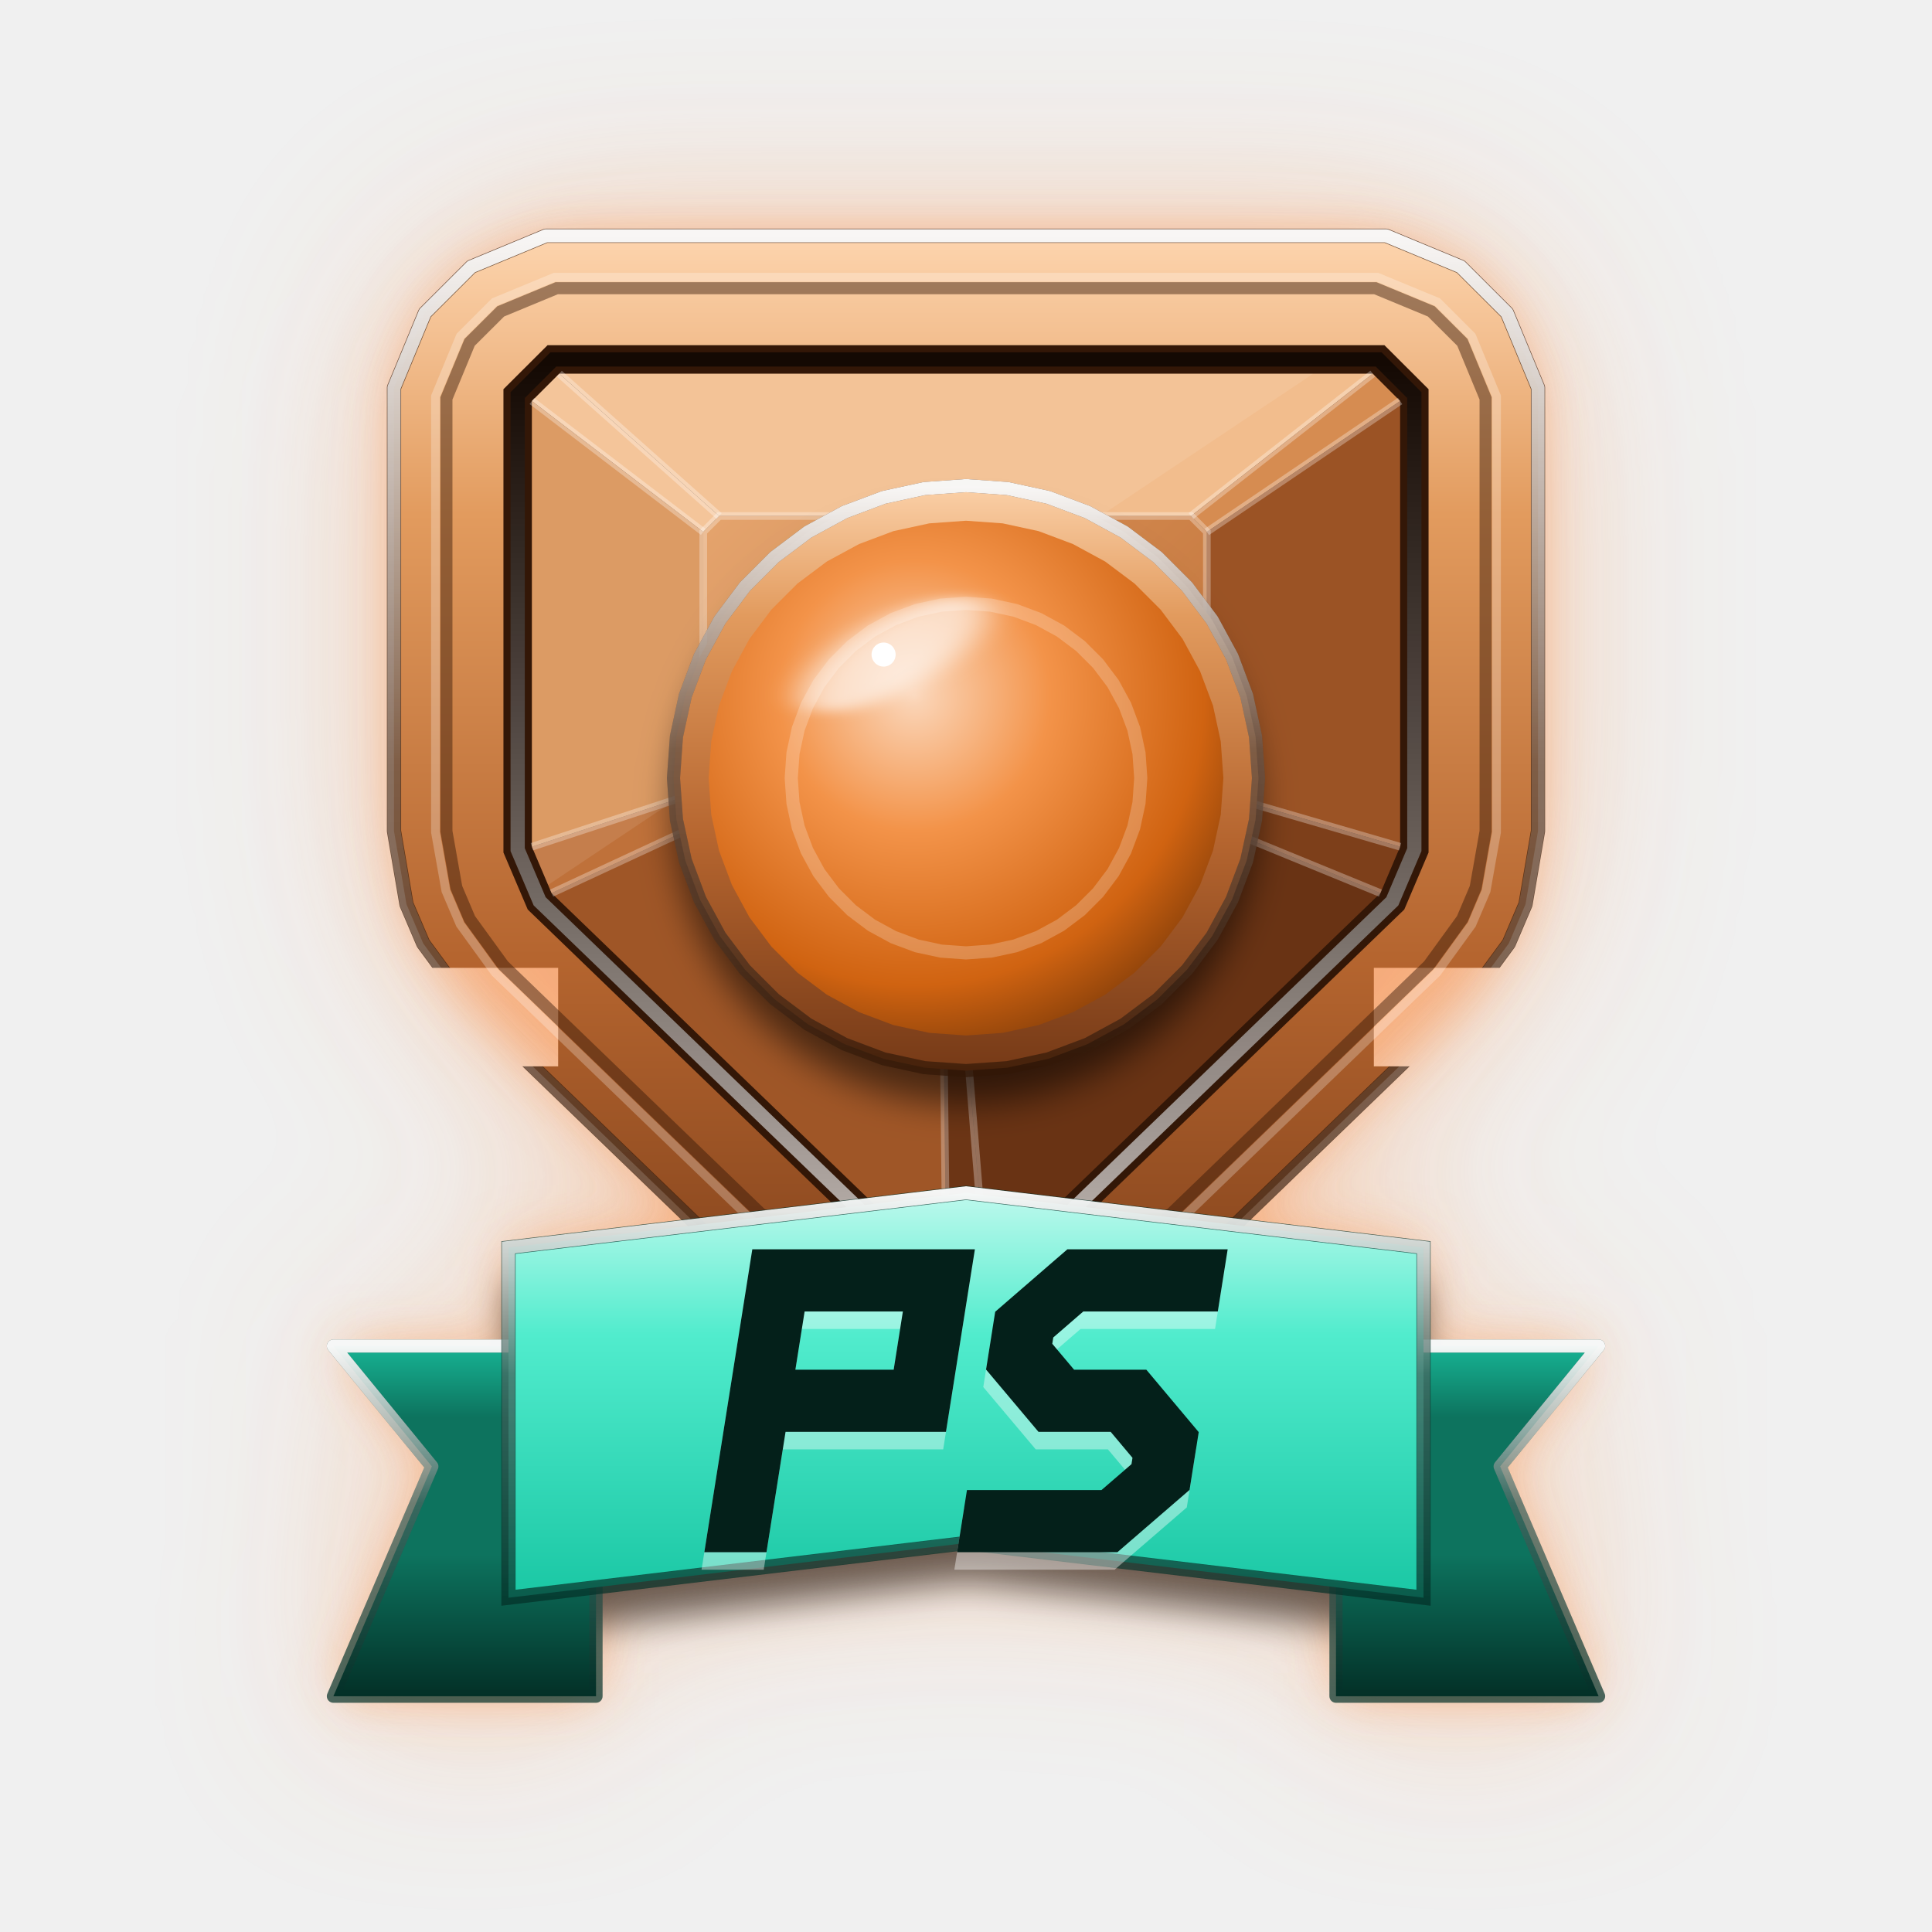
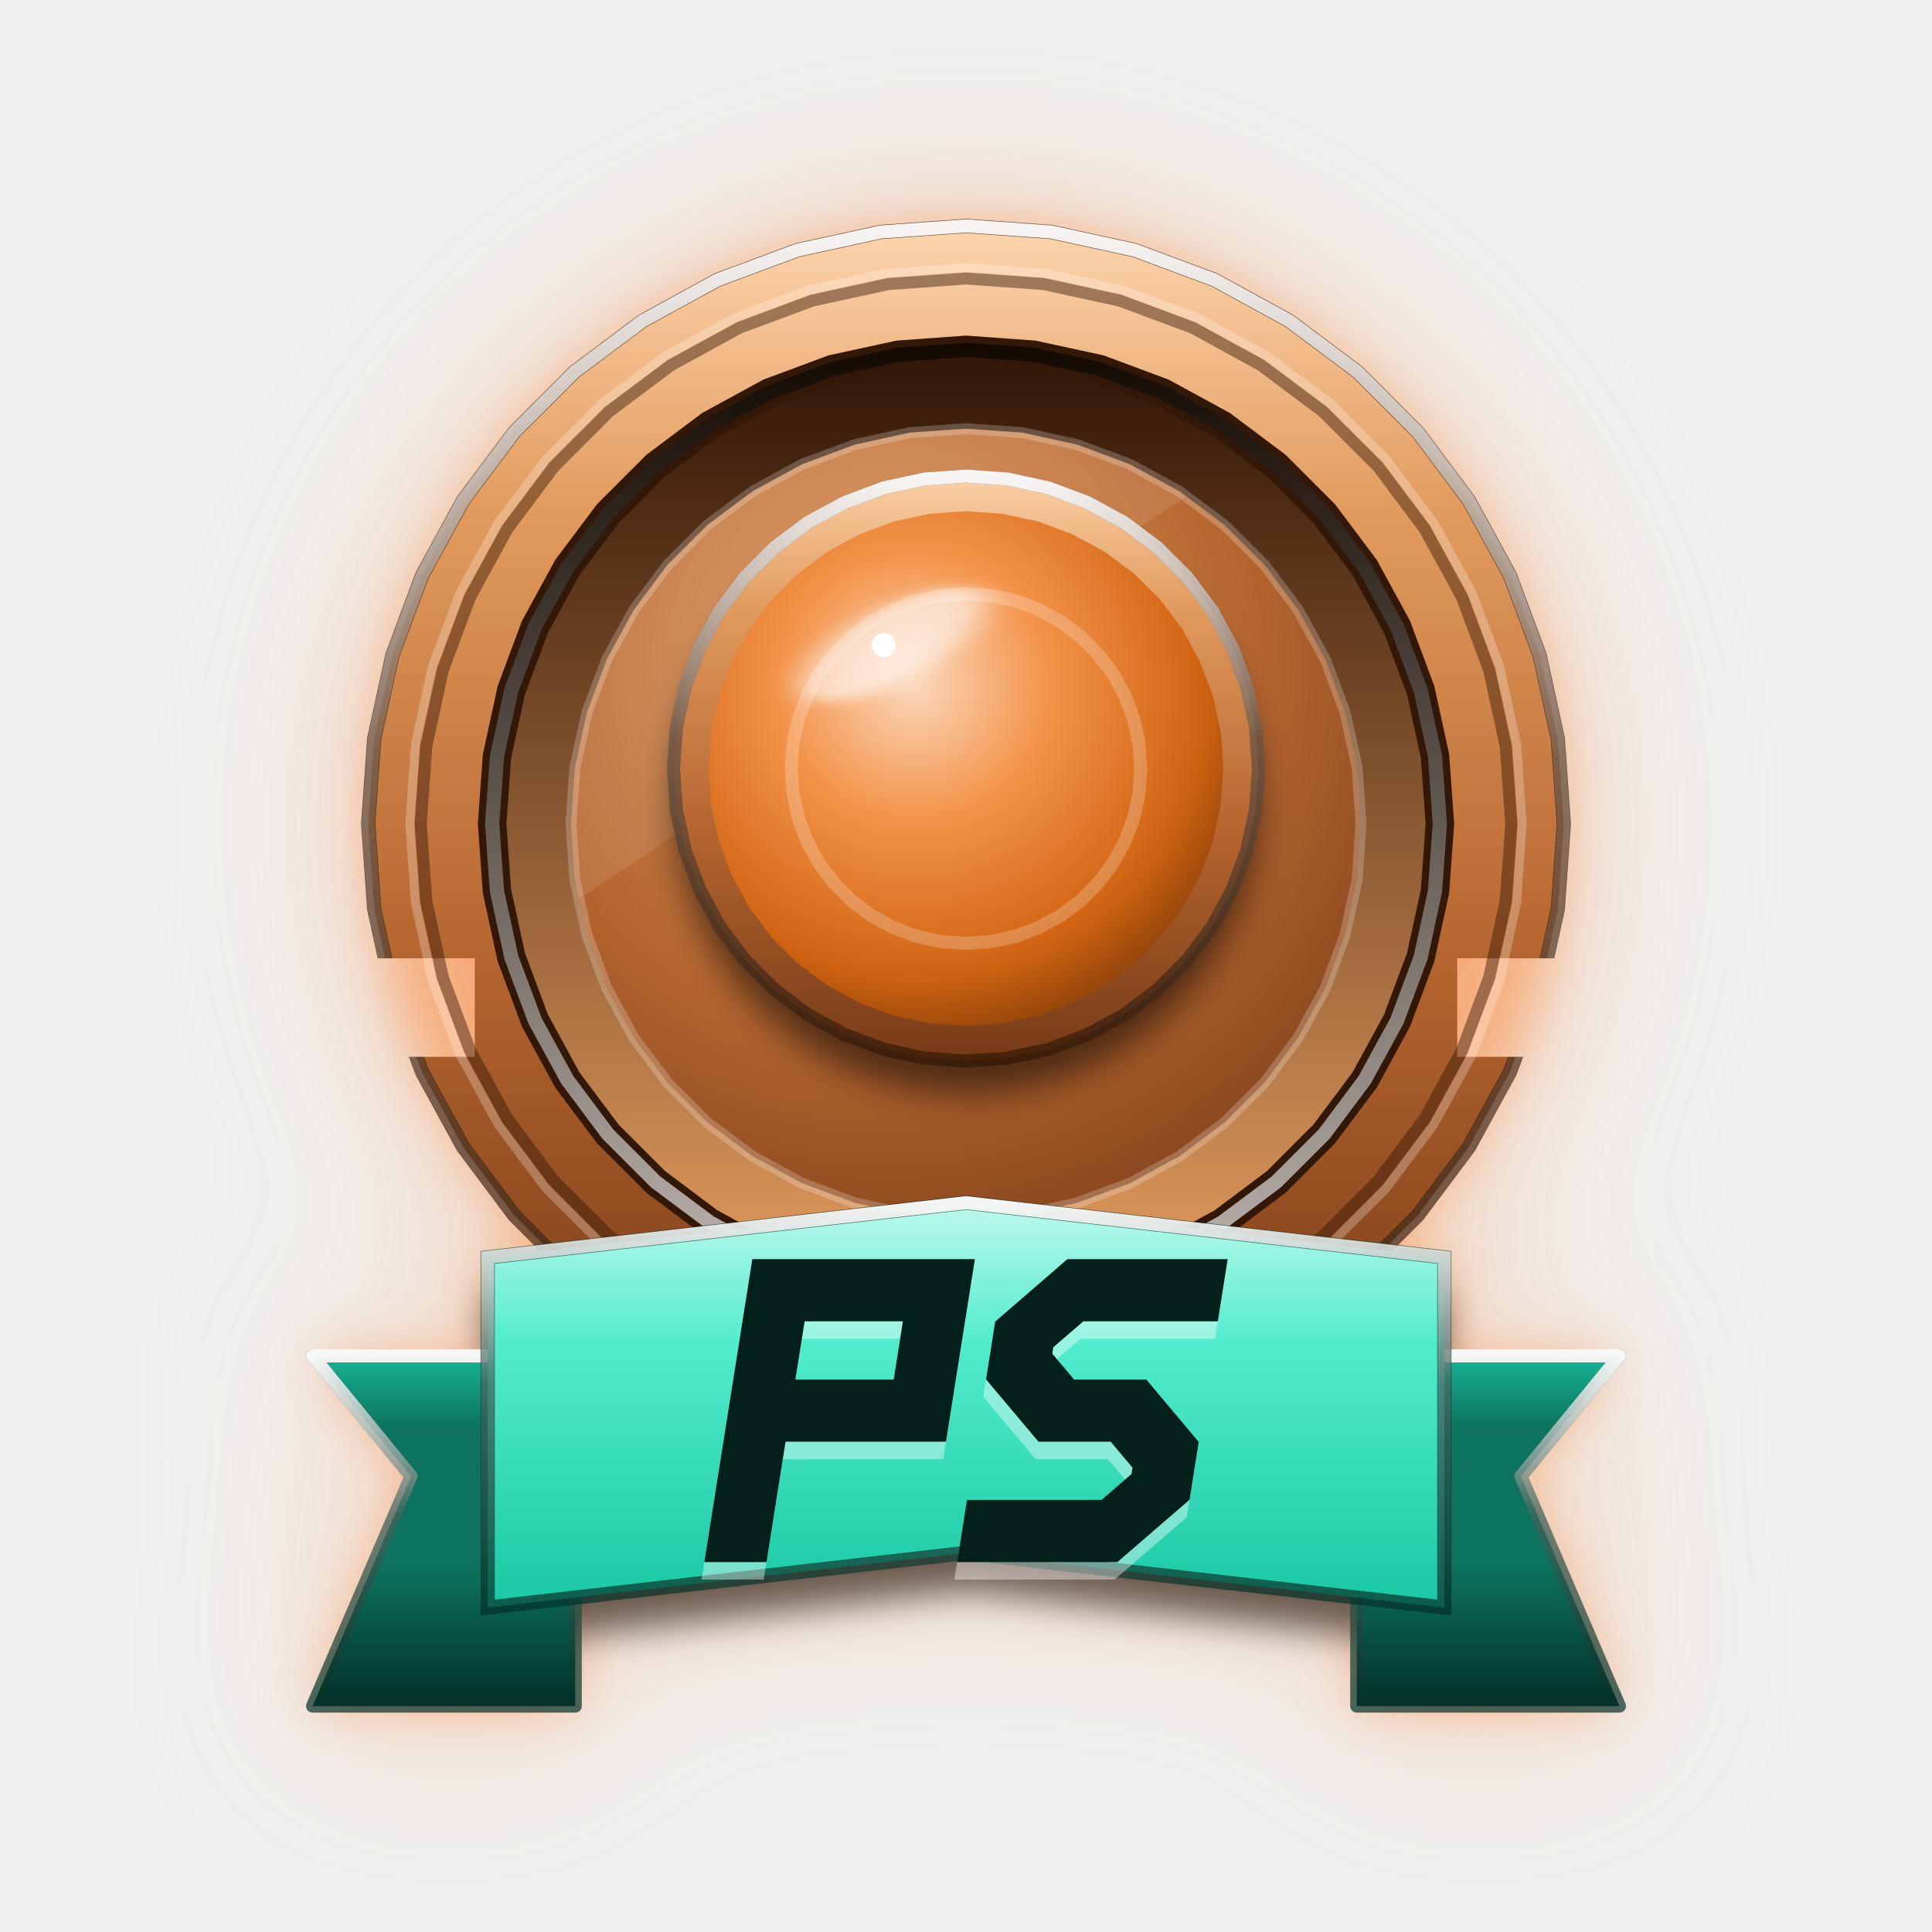
<svg xmlns="http://www.w3.org/2000/svg" viewBox="0 0 256 256" width="256" height="256">
  <defs>
    <linearGradient id="pre-season-bronze-rim" x1="0" y1="0" x2="0" y2="1">
      <stop offset="0" stop-color="#fff" stop-opacity="0.95" />
      <stop offset="0.45" stop-color="#fff" stop-opacity="0.2" />
      <stop offset="1" stop-color="#fff" stop-opacity="0" />
    </linearGradient>
    <linearGradient id="pre-season-bronze-lip" x1="0" y1="0" x2="0" y2="1">
      <stop offset="0" stop-color="#000" stop-opacity="0.6" />
      <stop offset="1" stop-color="#fff" stop-opacity="0.7" />
    </linearGradient>
    <filter id="pre-season-bronze-sh" x="-30%" y="-30%" width="160%" height="160%">
      <feGaussianBlur stdDeviation="1.6" />
    </filter>
    <mask id="pre-season-bronze-notch" maskUnits="userSpaceOnUse" x="-200" y="-200" width="656" height="656">
      <rect x="-200" y="-200" width="656" height="656" fill="#fff" />
-       <rect x="165.27" y="140.3" width="30" height="9" fill="#000" />
-       <rect x="60.73" y="140.3" width="30" height="9" fill="#000" />
+       <rect x="172.89" y="140.3" width="30" height="9" fill="#000" />
+       <rect x="53.11" y="140.3" width="30" height="9" fill="#000" />
    </mask>
-     <linearGradient id="pre-season-bronze-pl" gradientUnits="userSpaceOnUse" x1="103.99" y1="99.01" x2="150.01" y2="146.72">
+     <linearGradient id="pre-season-bronze-disha" gradientUnits="userSpaceOnUse" x1="0" y1="86" x2="0" y2="170">
+       <stop offset="0" stop-color="#331707" />
+       <stop offset="1" stop-color="#e29b5e" />
+     </linearGradient>
+     <radialGradient id="pre-season-bronze-dishb" gradientUnits="userSpaceOnUse" cx="120.78" cy="113.56" r="61.38">
      <stop offset="0" stop-color="#e29b5e" />
-       <stop offset="1" stop-color="#b5652f" />
-     </linearGradient>
-     <clipPath id="pre-season-bronze-gl">
-       <path d="M88.33 88.5L90.83 86L165.17 86L167.67 88.5L167.67 129.23L165.87 133.47L129.8 168.26L126.2 168.26L90.13 133.47L88.33 129.23Z" />
+       <stop offset="0.55" stop-color="#b5652f" />
+       <stop offset="1" stop-color="#763a17" />
+     </radialGradient>
+     <clipPath id="pre-season-bronze-dishc">
+       <path d="M128 91.9L133.14 92.26L138.17 93.36L143 95.16L147.52 97.63L151.64 100.71L155.29 104.36L158.37 108.48L160.84 113L162.64 117.83L163.74 122.86L164.1 128L163.74 133.14L162.64 138.17L160.84 143L158.37 147.52L155.29 151.64L151.64 155.29L147.52 158.37L143 160.84L138.17 162.64L133.14 163.74L128 164.1L122.86 163.74L117.83 162.64L113 160.84L108.48 158.37L104.36 155.29L100.71 151.64L97.63 147.52L95.16 143L93.36 138.17L92.26 133.14L91.9 128L92.26 122.86L93.36 117.83L95.16 113L97.63 108.48L100.71 104.36L104.36 100.71L108.48 97.63L113 95.16L117.83 93.36L122.86 92.26Z" />
    </clipPath>
    <radialGradient id="pre-season-bronze-cab" gradientUnits="userSpaceOnUse" cx="123.3" cy="115.43" r="35.28">
      <stop offset="0" stop-color="#fbd7bb" />
      <stop offset="0.35" stop-color="#f39349" />
      <stop offset="0.75" stop-color="#d06311" />
      <stop offset="1" stop-color="#783808" />
    </radialGradient>
    <linearGradient id="pre-season-bronze-g0" gradientUnits="userSpaceOnUse" x1="0" y1="94.23" x2="0" y2="149.69">
      <stop offset="0" stop-color="#ffd9b4" />
      <stop offset="0.25" stop-color="#e29b5e" />
      <stop offset="0.62" stop-color="#b5652f" />
      <stop offset="1" stop-color="#763a17" />
    </linearGradient>
    <filter id="pre-season-bronze-gsp" x="-100%" y="-100%" width="300%" height="300%">
      <feGaussianBlur stdDeviation="1.18" />
    </filter>
-     <linearGradient id="pre-season-bronze-sea" gradientUnits="userSpaceOnUse" x1="0" y1="160.86" x2="0" y2="197.86">
+     <linearGradient id="pre-season-bronze-sea" gradientUnits="userSpaceOnUse" x1="0" y1="162.63" x2="0" y2="199.63">
      <stop offset="0" stop-color="#bef9ed" />
      <stop offset="0.35" stop-color="#51eccd" />
      <stop offset="1" stop-color="#1ac7a4" />
    </linearGradient>
-     <linearGradient id="pre-season-bronze-g1" gradientUnits="userSpaceOnUse" x1="0" y1="172.86" x2="0" y2="206.86">
+     <linearGradient id="pre-season-bronze-g1" gradientUnits="userSpaceOnUse" x1="0" y1="174.63" x2="0" y2="208.63">
      <stop offset="0" stop-color="#1ac7a4" />
      <stop offset="0.25" stop-color="#0d735e" />
      <stop offset="0.62" stop-color="#0d735e" />
      <stop offset="1" stop-color="#033027" />
    </linearGradient>
    <filter id="pre-season-bronze-aw" x="-60%" y="-60%" width="220%" height="220%">
      <feGaussianBlur stdDeviation="9" />
    </filter>
    <filter id="pre-season-bronze-at" x="-60%" y="-60%" width="220%" height="220%">
      <feGaussianBlur stdDeviation="2.4" />
    </filter>
-     <linearGradient id="pre-season-bronze-g2" gradientUnits="userSpaceOnUse" x1="0" y1="71.4" x2="0" y2="180.86">
+     <linearGradient id="pre-season-bronze-g2" gradientUnits="userSpaceOnUse" x1="0" y1="71.37" x2="0" y2="182.63">
      <stop offset="0" stop-color="#ffd9b4" />
      <stop offset="0.25" stop-color="#e29b5e" />
      <stop offset="0.62" stop-color="#b5652f" />
      <stop offset="1" stop-color="#763a17" />
    </linearGradient>
    <clipPath id="pre-season-bronze-clip">
-       <path d="M88.33 88.5L90.83 86L165.17 86L167.67 88.5L167.67 129.23L165.87 133.47L129.8 168.26L126.2 168.26L90.13 133.47L88.33 129.23Z" />
+       <path d="M128 86L133.98 86.43L139.83 87.7L145.45 89.8L150.71 92.67L155.5 96.26L159.74 100.5L163.33 105.29L166.2 110.55L168.3 116.17L169.57 122.02L170 128L169.57 133.98L168.3 139.83L166.2 145.45L163.33 150.71L159.74 155.5L155.5 159.74L150.71 163.33L145.45 166.2L139.83 168.3L133.98 169.57L128 170L122.02 169.57L116.17 168.3L110.55 166.2L105.29 163.33L100.5 159.74L96.26 155.5L92.67 150.71L89.8 145.45L87.7 139.83L86.43 133.98L86 128L86.43 122.02L87.7 116.17L89.8 110.55L92.67 105.29L96.26 100.5L100.5 96.26L105.29 92.67L110.55 89.8L116.17 87.7L122.02 86.43Z" />
    </clipPath>
  </defs>
-   <g transform="translate(128 128) scale(1.45) translate(-128 -140.13)">
+   <g transform="translate(128 128) scale(1.45) translate(-128 -141)">
    <g data-camada="aura" opacity="0.85" fill="#fa8638">
-       <path d="M75.73 87.28L78.56 80.45L82.79 76.23L89.61 73.4L166.39 73.4L173.21 76.23L177.44 80.45L180.27 87.28L180.27 127.8L179.13 134.49L177.6 138.07L173.58 143.53L137.77 178.09L130.89 180.86L125.11 180.86L118.23 178.09L82.42 143.53L78.4 138.07L76.87 134.49L75.73 127.8ZM86.19 165.86L128 160.86L169.81 165.86L169.81 197.86L128 192.86L86.19 197.86ZM94.19 174.86L70.19 174.86L79.19 185.86L70.19 206.86L94.19 206.86ZM161.81 206.86L185.81 206.86L176.81 185.86L185.81 174.86L161.81 174.86Z" filter="url(#pre-season-bronze-aw)" opacity="0.45" />
-       <path d="M75.73 87.28L78.56 80.45L82.79 76.23L89.61 73.4L166.39 73.4L173.21 76.23L177.44 80.45L180.27 87.28L180.27 127.8L179.13 134.49L177.6 138.07L173.58 143.53L137.77 178.09L130.89 180.86L125.11 180.86L118.23 178.09L82.42 143.53L78.4 138.07L76.87 134.49L75.73 127.8ZM86.19 165.86L128 160.86L169.81 165.86L169.81 197.86L128 192.86L86.19 197.86ZM94.19 174.86L70.19 174.86L79.19 185.86L70.19 206.86L94.19 206.86ZM161.81 206.86L185.81 206.86L176.81 185.86L185.81 174.86L161.81 174.86Z" filter="url(#pre-season-bronze-at)" opacity="0.6" />
+       <path d="M128 73.37L135.77 73.92L143.39 75.58L150.7 78.3L157.54 82.04L163.78 86.71L169.29 92.22L173.96 98.46L177.7 105.3L180.42 112.61L182.08 120.23L182.63 128L182.08 135.77L180.42 143.39L177.7 150.7L173.96 157.54L169.29 163.78L163.78 169.29L157.54 173.96L150.7 177.7L143.39 180.42L135.77 182.08L128 182.63L120.23 182.08L112.61 180.42L105.3 177.7L98.46 173.96L92.22 169.29L86.71 163.78L82.04 157.54L78.3 150.7L75.58 143.39L73.92 135.77L73.37 128L73.92 120.23L75.58 112.61L78.3 105.3L82.04 98.46L86.71 92.22L92.22 86.71L98.46 82.04L105.3 78.3L112.61 75.58L120.23 73.92ZM84.29 167.63L128 162.63L171.71 167.63L171.71 199.63L128 194.63L84.29 199.63ZM92.29 176.63L68.29 176.63L77.29 187.63L68.29 208.63L92.29 208.63ZM163.71 208.63L187.71 208.63L178.71 187.63L187.71 176.63L163.71 176.63Z" filter="url(#pre-season-bronze-aw)" opacity="0.45" />
+       <path d="M128 73.37L135.77 73.92L143.39 75.58L150.7 78.3L157.54 82.04L163.78 86.71L169.29 92.22L173.96 98.46L177.7 105.3L180.42 112.61L182.08 120.23L182.63 128L182.08 135.77L180.42 143.39L177.7 150.7L173.96 157.54L169.29 163.78L163.78 169.29L157.54 173.96L150.7 177.7L143.39 180.42L135.77 182.08L128 182.63L120.23 182.08L112.61 180.42L105.3 177.7L98.46 173.96L92.22 169.29L86.71 163.78L82.04 157.54L78.3 150.7L75.58 143.39L73.92 135.77L73.37 128L73.92 120.23L75.58 112.61L78.3 105.3L82.04 98.46L86.71 92.22L92.22 86.71L98.46 82.04L105.3 78.3L112.61 75.58L120.23 73.92ZM84.29 167.63L128 162.63L171.71 167.63L171.71 199.63L128 194.63L84.29 199.63ZM92.29 176.63L68.29 176.63L77.29 187.63L68.29 208.63L92.29 208.63ZM163.71 208.63L187.71 208.63L178.71 187.63L187.71 176.63L163.71 176.63Z" filter="url(#pre-season-bronze-at)" opacity="0.6" />
    </g>
    <g data-camada="raios" />
    <g data-camada="ornamentos" />
    <g data-camada="moldura" mask="url(#pre-season-bronze-notch)">
-       <path d="M75.73 87.28L78.56 80.45L82.79 76.23L89.61 73.4L166.39 73.4L173.21 76.23L177.44 80.45L180.27 87.28L180.27 127.8L179.13 134.49L177.6 138.07L173.58 143.53L137.77 178.09L130.89 180.86L125.11 180.86L118.23 178.09L82.42 143.53L78.4 138.07L76.87 134.49L75.73 127.8Z" fill="url(#pre-season-bronze-g2)" stroke="#331707" stroke-opacity="0.7" stroke-width="1.3" stroke-linejoin="round" />
-       <path d="M75.73 87.28L78.56 80.45L82.79 76.23L89.61 73.4L166.39 73.4L173.21 76.23L177.44 80.45L180.27 87.28L180.27 127.8L179.13 134.49L177.6 138.07L173.58 143.53L137.77 178.09L130.89 180.86L125.11 180.86L118.23 178.09L82.42 143.53L78.4 138.07L76.87 134.49L75.73 127.8Z" fill="none" stroke="url(#pre-season-bronze-rim)" stroke-width="1.2" stroke-linejoin="round" />
+       <path d="M128 73.37L135.77 73.92L143.39 75.58L150.7 78.3L157.54 82.04L163.78 86.71L169.29 92.22L173.96 98.46L177.7 105.3L180.42 112.61L182.08 120.23L182.63 128L182.08 135.77L180.42 143.39L177.7 150.7L173.96 157.54L169.29 163.78L163.78 169.29L157.54 173.96L150.7 177.7L143.39 180.42L135.77 182.08L128 182.63L120.23 182.08L112.61 180.42L105.3 177.7L98.46 173.96L92.22 169.29L86.71 163.78L82.04 157.54L78.3 150.7L75.58 143.39L73.92 135.77L73.37 128L73.92 120.23L75.58 112.61L78.3 105.3L82.04 98.46L86.71 92.22L92.22 86.71L98.46 82.04L105.3 78.3L112.61 75.58L120.23 73.92Z" fill="url(#pre-season-bronze-g2)" stroke="#331707" stroke-opacity="0.7" stroke-width="1.3" stroke-linejoin="round" />
+       <path d="M128 73.37L135.77 73.92L143.39 75.58L150.7 78.3L157.54 82.04L163.78 86.71L169.29 92.22L173.96 98.46L177.7 105.3L180.42 112.61L182.08 120.23L182.63 128L182.08 135.77L180.42 143.39L177.7 150.7L173.96 157.54L169.29 163.78L163.78 169.29L157.54 173.96L150.7 177.7L143.39 180.42L135.77 182.08L128 182.63L120.23 182.08L112.61 180.42L105.3 177.7L98.46 173.96L92.22 169.29L86.71 163.78L82.04 157.54L78.3 150.7L75.58 143.39L73.92 135.77L73.37 128L73.92 120.23L75.58 112.61L78.3 105.3L82.04 98.46L86.71 92.22L92.22 86.71L98.46 82.04L105.3 78.3L112.61 75.58L120.23 73.92Z" fill="none" stroke="url(#pre-season-bronze-rim)" stroke-width="1.2" stroke-linejoin="round" />
    </g>
    <g data-camada="anel" />
    <g data-camada="detalhes">
-       <path d="M80.52 88.26L82.64 83.14L85.48 80.31L90.6 78.19L165.4 78.19L170.52 80.31L173.36 83.14L175.48 88.26L175.48 127.82L174.57 132.97L173.35 135.84L170.28 140.07L135.11 173.99L129.98 176.08L126.02 176.08L120.89 173.99L85.72 140.07L82.65 135.84L81.43 132.97L80.52 127.82Z" fill="none" stroke="#331707" stroke-opacity="0.45" stroke-width="1.1" />
-       <path d="M79.52 88.07L81.79 82.58L84.91 79.46L90.4 77.19L165.6 77.19L171.09 79.46L174.21 82.58L176.48 88.07L176.48 127.91L175.53 133.26L174.22 136.33L171.03 140.73L135.67 174.85L130.18 177.08L125.82 177.08L120.33 174.85L84.97 140.73L81.78 136.33L80.47 133.26L79.52 127.91Z" fill="none" stroke="#fff" stroke-opacity="0.25" stroke-width="0.8" />
+       <path d="M128 78.17L135.09 78.68L142.04 80.19L148.7 82.67L154.94 86.08L160.63 90.34L165.66 95.37L169.92 101.06L173.33 107.3L175.81 113.96L177.32 120.91L177.83 128L177.32 135.09L175.81 142.04L173.33 148.7L169.92 154.94L165.66 160.63L160.63 165.66L154.94 169.92L148.7 173.33L142.04 175.81L135.09 177.32L128 177.83L120.91 177.32L113.96 175.81L107.3 173.33L101.06 169.92L95.37 165.66L90.34 160.63L86.08 154.94L82.67 148.7L80.19 142.04L78.68 135.09L78.17 128L78.68 120.91L80.19 113.96L82.67 107.3L86.08 101.06L90.34 95.37L95.37 90.34L101.06 86.08L107.3 82.67L113.96 80.19L120.91 78.68Z" fill="none" stroke="#331707" stroke-opacity="0.45" stroke-width="1.1" />
+       <path d="M128 77.17L135.23 77.68L142.32 79.22L149.12 81.76L155.48 85.24L161.29 89.58L166.42 94.71L170.76 100.52L174.24 106.88L176.78 113.68L178.32 120.77L178.83 128L178.32 135.23L176.78 142.32L174.24 149.12L170.76 155.48L166.42 161.29L161.29 166.42L155.48 170.76L149.12 174.24L142.32 176.78L135.23 178.32L128 178.83L120.77 178.32L113.68 176.78L106.88 174.24L100.52 170.76L94.71 166.42L89.58 161.29L85.24 155.48L81.76 149.12L79.22 142.32L77.68 135.23L77.17 128L77.68 120.77L79.22 113.68L81.76 106.88L85.24 100.52L89.58 94.71L94.71 89.58L100.52 85.24L106.88 81.76L113.68 79.22L120.77 77.68Z" fill="none" stroke="#fff" stroke-opacity="0.25" stroke-width="0.8" />
    </g>
    <g data-camada="sulco">
-       <path d="M85.73 87.42L89.76 83.4L166.24 83.4L170.27 87.42L170.27 129.76L168.05 134.97L130.85 170.86L125.15 170.86L87.95 134.97L85.73 129.76Z" fill="#331707" />
-       <path d="M87.03 87.96L90.29 84.7L165.71 84.7L168.97 87.96L168.97 129.5L166.96 134.22L130.32 169.56L125.68 169.56L89.04 134.22L87.03 129.5Z" fill="none" stroke="url(#pre-season-bronze-lip)" stroke-width="1.3" />
+       <path d="M128 83.39L134.35 83.85L140.57 85.2L146.53 87.42L152.12 90.47L157.21 94.29L161.71 98.79L165.53 103.88L168.58 109.47L170.8 115.43L172.15 121.65L172.61 128L172.15 134.35L170.8 140.57L168.58 146.53L165.53 152.12L161.71 157.21L157.21 161.71L152.12 165.53L146.53 168.58L140.57 170.8L134.35 172.15L128 172.61L121.65 172.15L115.43 170.8L109.47 168.58L103.88 165.53L98.79 161.71L94.29 157.21L90.47 152.12L87.42 146.53L85.2 140.57L83.85 134.35L83.39 128L83.85 121.65L85.2 115.43L87.42 109.47L90.47 103.88L94.29 98.79L98.79 94.29L103.88 90.47L109.47 87.42L115.43 85.2L121.65 83.85Z" fill="#331707" />
+       <path d="M128 84.7L134.16 85.14L140.2 86.45L145.99 88.61L151.41 91.57L156.36 95.27L160.73 99.64L164.43 104.59L167.39 110.01L169.55 115.8L170.86 121.84L171.3 128L170.86 134.16L169.55 140.2L167.39 145.99L164.43 151.41L160.73 156.36L156.36 160.73L151.41 164.43L145.99 167.39L140.2 169.55L134.16 170.86L128 171.3L121.84 170.86L115.8 169.55L110.01 167.39L104.59 164.43L99.64 160.73L95.27 156.36L91.57 151.41L88.61 145.99L86.45 140.2L85.14 134.16L84.7 128L85.14 121.84L86.45 115.8L88.61 110.01L91.57 104.59L95.27 99.64L99.64 95.27L104.59 91.57L110.01 88.61L115.8 86.45L121.84 85.14Z" fill="none" stroke="url(#pre-season-bronze-lip)" stroke-width="1.3" />
    </g>
    <g data-camada="placa">
-       <path d="M88.33 88.5L90.83 86L105.44 99.01L103.99 100.46Z" fill="#f3bf90" />
-       <path d="M90.83 86L165.17 86L148.56 99.01L105.44 99.01Z" fill="#f2bd8d" />
-       <path d="M165.17 86L167.67 88.5L150.01 100.46L148.56 99.01Z" fill="#d68c51" />
-       <path d="M167.67 88.5L167.67 129.23L150.01 124.09L150.01 100.46Z" fill="#9b5325" />
-       <path d="M167.67 129.23L165.87 133.47L148.96 126.54L150.01 124.09Z" fill="#7d3f1a" />
-       <path d="M165.87 133.47L129.8 168.26L128.04 146.72L148.96 126.54Z" fill="#693314" />
-       <path d="M129.8 168.26L126.2 168.26L125.96 146.72L128.04 146.72Z" fill="#6c3515" />
-       <path d="M126.2 168.26L90.13 133.47L105.04 126.54L125.96 146.72Z" fill="#9f5627" />
-       <path d="M90.13 133.47L88.33 129.23L103.99 124.09L105.04 126.54Z" fill="#bf713a" />
-       <path d="M88.33 129.23L88.33 88.5L103.99 100.46L103.99 124.09Z" fill="#d99155" />
-       <path d="M103.99 100.46L105.44 99.01L148.56 99.01L150.01 100.46L150.01 124.09L148.96 126.54L128.04 146.72L125.96 146.72L105.04 126.54L103.99 124.09Z" fill="url(#pre-season-bronze-pl)" />
-       <g stroke="#fff" stroke-opacity="0.3" stroke-width="0.7" fill="none">
-         <line x1="88.33" y1="88.5" x2="103.99" y2="100.46" />
-         <line x1="90.83" y1="86" x2="105.44" y2="99.01" />
-         <line x1="165.17" y1="86" x2="148.56" y2="99.01" />
-         <line x1="167.67" y1="88.5" x2="150.01" y2="100.46" />
-         <line x1="167.67" y1="129.23" x2="150.01" y2="124.09" />
-         <line x1="165.87" y1="133.47" x2="148.96" y2="126.54" />
-         <line x1="129.8" y1="168.26" x2="128.04" y2="146.72" />
-         <line x1="126.2" y1="168.26" x2="125.96" y2="146.72" />
-         <line x1="90.13" y1="133.47" x2="105.04" y2="126.54" />
-         <line x1="88.33" y1="129.23" x2="103.99" y2="124.09" />
-         <path d="M103.99 100.46L105.44 99.01L148.56 99.01L150.01 100.46L150.01 124.09L148.96 126.54L128.04 146.72L125.96 146.72L105.04 126.54L103.99 124.09Z" />
+       <path d="M128 86L133.98 86.43L139.83 87.7L145.45 89.8L150.71 92.67L155.5 96.26L159.74 100.5L163.33 105.29L166.2 110.55L168.3 116.17L169.57 122.02L170 128L169.57 133.98L168.3 139.83L166.2 145.45L163.33 150.71L159.74 155.5L155.5 159.74L150.71 163.33L145.45 166.2L139.83 168.3L133.98 169.57L128 170L122.02 169.57L116.17 168.3L110.55 166.2L105.29 163.33L100.5 159.74L96.26 155.5L92.67 150.71L89.8 145.45L87.7 139.83L86.43 133.98L86 128L86.43 122.02L87.7 116.17L89.8 110.55L92.67 105.29L96.26 100.5L100.5 96.26L105.29 92.67L110.55 89.8L116.17 87.7L122.02 86.43Z" fill="url(#pre-season-bronze-disha)" />
+       <path d="M128 91.9L133.14 92.26L138.17 93.36L143 95.16L147.52 97.63L151.64 100.71L155.29 104.36L158.37 108.48L160.84 113L162.64 117.83L163.74 122.86L164.1 128L163.74 133.14L162.64 138.17L160.84 143L158.37 147.52L155.29 151.64L151.64 155.29L147.52 158.37L143 160.84L138.17 162.64L133.14 163.74L128 164.1L122.86 163.74L117.83 162.64L113 160.84L108.48 158.37L104.36 155.29L100.71 151.64L97.63 147.52L95.16 143L93.36 138.17L92.26 133.14L91.9 128L92.26 122.86L93.36 117.83L95.16 113L97.63 108.48L100.71 104.36L104.36 100.71L108.48 97.63L113 95.16L117.83 93.36L122.86 92.26Z" fill="url(#pre-season-bronze-dishb)" />
+       <g clip-path="url(#pre-season-bronze-dishc)">
+         <path d="M89.9 89.9L160.49 89.9L89.9 136.67Z" fill="#fff" opacity="0.1" />
      </g>
-       <g clip-path="url(#pre-season-bronze-gl)">
-         <path d="M88.33 86L159.73 86L88.33 133.71Z" fill="#fff" opacity="0.09" />
-       </g>
+       <path d="M128 91.9L133.14 92.26L138.17 93.36L143 95.16L147.52 97.63L151.64 100.71L155.29 104.36L158.37 108.48L160.84 113L162.64 117.83L163.74 122.86L164.1 128L163.74 133.14L162.64 138.17L160.84 143L158.37 147.52L155.29 151.64L151.64 155.29L147.52 158.37L143 160.84L138.17 162.64L133.14 163.74L128 164.1L122.86 163.74L117.83 162.64L113 160.84L108.48 158.37L104.36 155.29L100.71 151.64L97.63 147.52L95.16 143L93.36 138.17L92.26 133.14L91.9 128L92.26 122.86L93.36 117.83L95.16 113L97.63 108.48L100.71 104.36L104.36 100.71L108.48 97.63L113 95.16L117.83 93.36L122.86 92.26Z" fill="none" stroke="#fff" stroke-opacity="0.22" stroke-width="1" />
    </g>
    <g data-camada="centro">
      <g fill="#000" opacity="0.55" filter="url(#pre-season-bronze-sh)">
        <path d="M128 99.23L131.8 99.5L135.53 100.31L139.1 101.65L142.45 103.47L145.5 105.76L148.2 108.46L150.49 111.51L152.31 114.86L153.65 118.43L154.46 122.16L154.73 125.96L154.46 129.76L153.65 133.49L152.31 137.06L150.49 140.41L148.2 143.46L145.5 146.16L142.45 148.45L139.1 150.27L135.53 151.61L131.8 152.42L128 152.69L124.2 152.42L120.47 151.61L116.9 150.27L113.55 148.45L110.5 146.16L107.8 143.46L105.51 140.41L103.69 137.06L102.35 133.49L101.54 129.76L101.27 125.96L101.54 122.16L102.35 118.43L103.69 114.86L105.51 111.51L107.8 108.46L110.5 105.76L113.55 103.47L116.9 101.65L120.47 100.31L124.2 99.5Z" />
      </g>
      <path d="M128 96.23L131.8 96.5L135.53 97.31L139.1 98.65L142.45 100.47L145.5 102.76L148.2 105.46L150.49 108.51L152.31 111.86L153.65 115.43L154.46 119.16L154.73 122.96L154.46 126.76L153.65 130.49L152.31 134.06L150.49 137.41L148.2 140.46L145.5 143.16L142.45 145.45L139.1 147.27L135.53 148.61L131.8 149.42L128 149.69L124.2 149.42L120.47 148.61L116.9 147.27L113.55 145.45L110.5 143.16L107.8 140.46L105.51 137.41L103.69 134.06L102.35 130.49L101.54 126.76L101.27 122.96L101.54 119.16L102.35 115.43L103.69 111.86L105.51 108.51L107.8 105.46L110.5 102.76L113.55 100.47L116.9 98.65L120.47 97.31L124.2 96.5Z" fill="url(#pre-season-bronze-g0)" stroke="#331707" stroke-opacity="0.7" stroke-width="1.2" stroke-linejoin="round" />
      <path d="M128 96.23L131.8 96.5L135.53 97.31L139.1 98.65L142.45 100.47L145.5 102.76L148.2 105.46L150.49 108.51L152.31 111.86L153.65 115.43L154.46 119.16L154.73 122.96L154.46 126.76L153.65 130.49L152.31 134.06L150.49 137.41L148.2 140.46L145.5 143.16L142.45 145.45L139.1 147.27L135.53 148.61L131.8 149.42L128 149.69L124.2 149.42L120.47 148.61L116.9 147.27L113.55 145.45L110.5 143.16L107.8 140.46L105.51 137.41L103.69 134.06L102.35 130.49L101.54 126.76L101.27 122.96L101.54 119.16L102.35 115.43L103.69 111.86L105.51 108.51L107.8 105.46L110.5 102.76L113.55 100.47L116.9 98.65L120.47 97.31L124.2 96.5Z" fill="none" stroke="url(#pre-season-bronze-rim)" stroke-width="1.2" stroke-linejoin="round" />
      <path d="M128 99.44L131.35 99.68L134.63 100.39L137.77 101.57L140.72 103.17L143.4 105.18L145.78 107.56L147.79 110.24L149.39 113.19L150.57 116.33L151.28 119.61L151.52 122.96L151.28 126.31L150.57 129.59L149.39 132.73L147.79 135.68L145.78 138.36L143.4 140.74L140.72 142.75L137.77 144.35L134.63 145.53L131.35 146.24L128 146.48L124.65 146.24L121.37 145.53L118.23 144.35L115.28 142.75L112.6 140.74L110.22 138.36L108.21 135.68L106.61 132.73L105.43 129.59L104.72 126.31L104.48 122.96L104.72 119.61L105.43 116.33L106.61 113.19L108.21 110.24L110.22 107.56L112.6 105.18L115.28 103.17L118.23 101.57L121.37 100.39L124.65 99.68Z" fill="url(#pre-season-bronze-cab)" />
      <path d="M128 106.99L130.27 107.15L132.5 107.63L134.64 108.43L136.64 109.52L138.46 110.89L140.07 112.5L141.44 114.32L142.53 116.32L143.33 118.46L143.81 120.69L143.97 122.96L143.81 125.23L143.33 127.46L142.53 129.6L141.44 131.6L140.07 133.42L138.46 135.03L136.64 136.4L134.64 137.49L132.5 138.29L130.27 138.77L128 138.93L125.73 138.77L123.5 138.29L121.36 137.49L119.36 136.4L117.54 135.03L115.93 133.42L114.56 131.6L113.47 129.6L112.67 127.46L112.19 125.23L112.03 122.96L112.19 120.69L112.67 118.46L113.47 116.32L114.56 114.32L115.93 112.5L117.54 110.89L119.36 109.52L121.36 108.43L123.5 107.63L125.73 107.15Z" fill="none" stroke="#fff" stroke-opacity="0.22" stroke-width="1.2" />
      <ellipse cx="121.41" cy="111.67" rx="9.41" ry="3.29" transform="rotate(-28 121.41 111.67)" fill="#fff" opacity="0.6" filter="url(#pre-season-bronze-gsp)" />
      <circle cx="120.47" cy="111.67" r="1.1" fill="#fff" />
    </g>
    <g data-camada="topo" />
    <g data-camada="temporada">
      <g fill="#000" opacity="0.55" filter="url(#pre-season-bronze-sh)">
-         <path d="M86.19 169.36L128 164.36L169.81 169.36L169.81 201.36L128 196.36L86.19 201.36Z" />
+         <path d="M84.29 171.13L128 166.13L171.71 171.13L171.71 203.13L128 198.13L84.29 203.13Z" />
      </g>
-       <path d="M94.19 174.86L70.19 174.86L79.19 185.86L70.19 206.86L94.19 206.86Z" fill="url(#pre-season-bronze-g1)" stroke="#033027" stroke-opacity="0.7" stroke-width="1.2" stroke-linejoin="round" />
-       <path d="M94.19 174.86L70.19 174.86L79.19 185.86L70.19 206.86L94.19 206.86Z" fill="none" stroke="url(#pre-season-bronze-rim)" stroke-width="1.2" stroke-linejoin="round" />
-       <path d="M161.81 206.86L185.81 206.86L176.81 185.86L185.81 174.86L161.81 174.86Z" fill="url(#pre-season-bronze-g1)" stroke="#033027" stroke-opacity="0.7" stroke-width="1.2" stroke-linejoin="round" />
-       <path d="M161.81 206.86L185.81 206.86L176.81 185.86L185.81 174.86L161.81 174.86Z" fill="none" stroke="url(#pre-season-bronze-rim)" stroke-width="1.2" stroke-linejoin="round" />
-       <path d="M86.19 165.86L128 160.86L169.81 165.86L169.81 197.86L128 192.86L86.19 197.86Z" fill="url(#pre-season-bronze-sea)" stroke="#033027" stroke-opacity="0.7" stroke-width="1.3" />
-       <path d="M86.19 165.86L128 160.86L169.81 165.86L169.81 197.86L128 192.86L86.19 197.86Z" fill="none" stroke="url(#pre-season-bronze-rim)" stroke-width="1.2" />
-       <g transform="translate(128 179.86) skewX(-9) translate(-128 -179.86)">
-         <path d="M109.12 190.86L109.12 168.86L123.78 168.86L123.78 179.86L109.12 179.86M146.88 168.86L136.25 168.86L132.22 172.9L132.22 175.83L136.25 179.86L142.85 179.86L146.88 183.9L146.88 186.83L142.85 190.86L132.22 190.86" fill="none" stroke-width="5.68" stroke-linejoin="miter" stroke-linecap="square" stroke="#ffffff66" transform="translate(0 1.6)" />
-         <path d="M109.12 190.86L109.12 168.86L123.78 168.86L123.78 179.86L109.12 179.86M146.88 168.86L136.25 168.86L132.22 172.9L132.22 175.83L136.25 179.86L142.85 179.86L146.88 183.9L146.88 186.83L142.85 190.86L132.22 190.86" fill="none" stroke-width="5.68" stroke-linejoin="miter" stroke-linecap="square" stroke="#04201a" />
+       <path d="M92.29 176.63L68.29 176.63L77.29 187.63L68.29 208.63L92.29 208.63Z" fill="url(#pre-season-bronze-g1)" stroke="#033027" stroke-opacity="0.7" stroke-width="1.2" stroke-linejoin="round" />
+       <path d="M92.29 176.63L68.29 176.63L77.29 187.63L68.29 208.63L92.29 208.63Z" fill="none" stroke="url(#pre-season-bronze-rim)" stroke-width="1.2" stroke-linejoin="round" />
+       <path d="M163.71 208.63L187.71 208.63L178.71 187.63L187.71 176.63L163.71 176.63Z" fill="url(#pre-season-bronze-g1)" stroke="#033027" stroke-opacity="0.7" stroke-width="1.2" stroke-linejoin="round" />
+       <path d="M163.71 208.63L187.71 208.63L178.71 187.63L187.71 176.63L163.71 176.63Z" fill="none" stroke="url(#pre-season-bronze-rim)" stroke-width="1.2" stroke-linejoin="round" />
+       <path d="M84.29 167.63L128 162.63L171.71 167.63L171.71 199.63L128 194.63L84.29 199.63Z" fill="url(#pre-season-bronze-sea)" stroke="#033027" stroke-opacity="0.7" stroke-width="1.3" />
+       <path d="M84.29 167.63L128 162.63L171.71 167.63L171.71 199.63L128 194.63L84.29 199.63Z" fill="none" stroke="url(#pre-season-bronze-rim)" stroke-width="1.2" />
+       <g transform="translate(128 181.63) skewX(-9) translate(-128 -181.63)">
+         <path d="M109.12 192.63L109.12 170.63L123.78 170.63L123.78 181.63L109.12 181.63M146.88 170.63L136.25 170.63L132.22 174.67L132.22 177.6L136.25 181.63L142.85 181.63L146.88 185.67L146.88 188.6L142.85 192.63L132.22 192.63" fill="none" stroke-width="5.68" stroke-linejoin="miter" stroke-linecap="square" stroke="#ffffff66" transform="translate(0 1.6)" />
+         <path d="M109.12 192.63L109.12 170.63L123.78 170.63L123.78 181.63L109.12 181.63M146.88 170.63L136.25 170.63L132.22 174.67L132.22 177.6L136.25 181.63L142.85 181.63L146.88 185.67L146.88 188.6L142.85 192.63L132.22 192.63" fill="none" stroke-width="5.68" stroke-linejoin="miter" stroke-linecap="square" stroke="#04201a" />
      </g>
    </g>
    <g data-camada="brilhos" />
  </g>
</svg>
